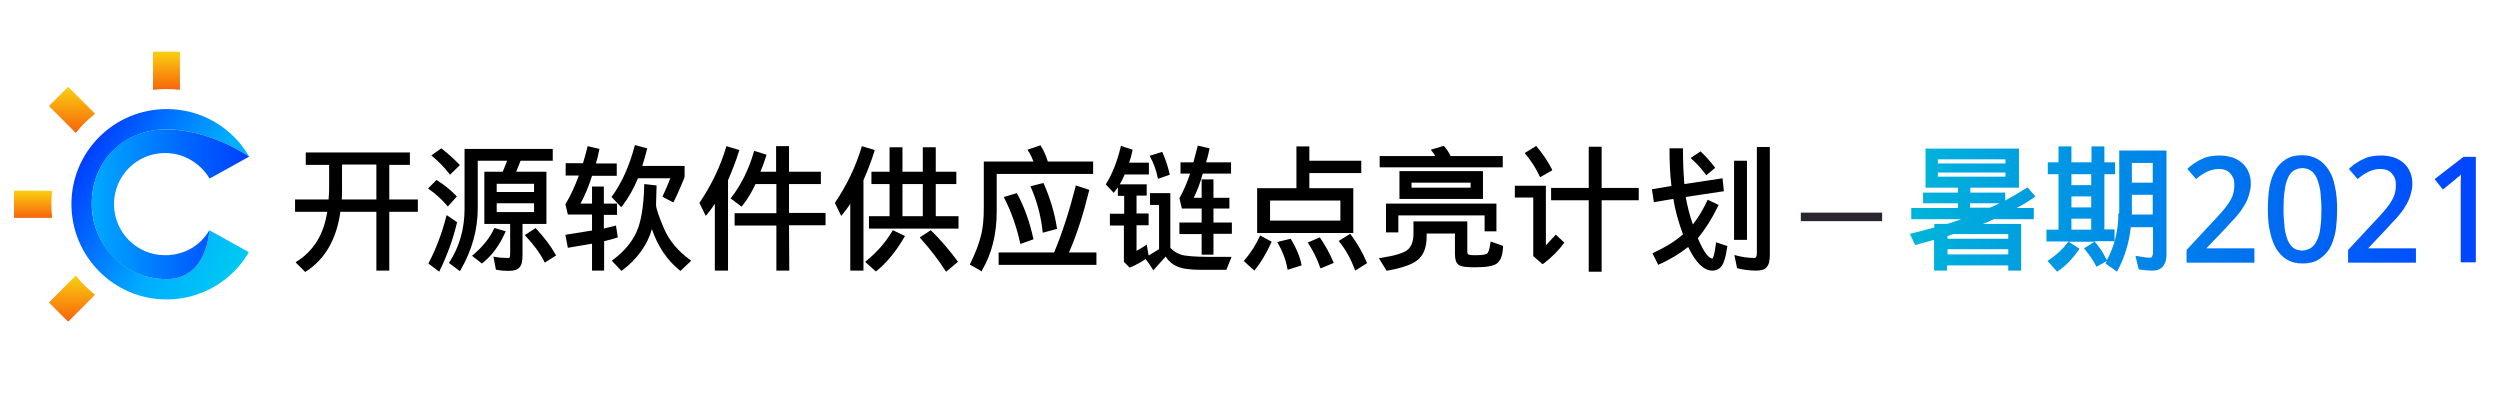
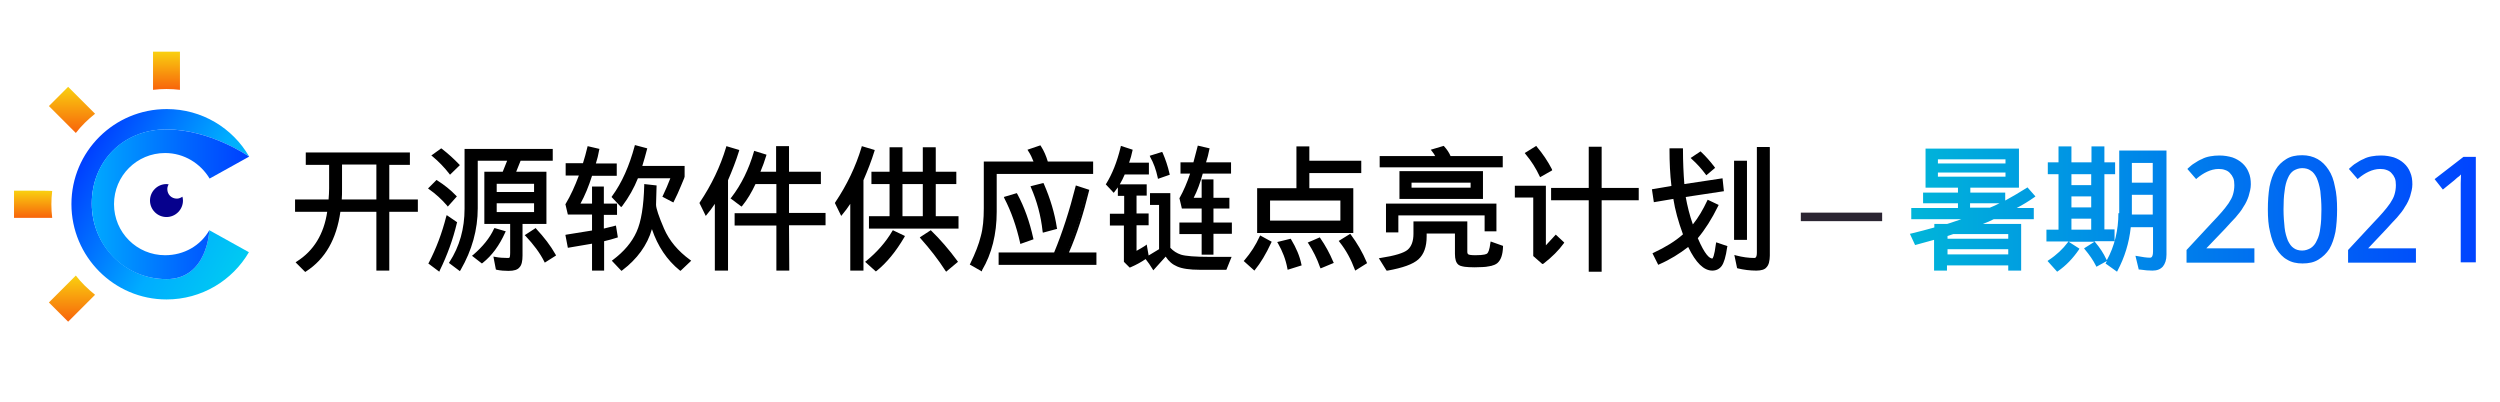
- <svg xmlns="http://www.w3.org/2000/svg" version="1.1" id="logo组合" x="0px" y="0px" viewBox="0 0 910 146" style="enable-background:new 0 0 910 146;" xml:space="preserve">
+ <svg xmlns="http://www.w3.org/2000/svg" version="1.1" id="图层_1" x="0px" y="0px" viewBox="0 0 910 146" style="enable-background:new 0 0 910 146;" xml:space="preserve">
  <style type="text/css">
	.st0{fill:url(#SVGID_1_);}
	.st1{fill:url(#SVGID_2_);}
	.st2{fill:url(#SVGID_3_);}
	.st3{fill:url(#SVGID_4_);}
- 	.st4{fill:url(#SVGID_5_);}
- 	.st5{fill:#2B2532;}
- 	.st6{fill:url(#SVGID_6_);}
- 	.st7{fill:url(#SVGID_7_);}
+ 	.st4{fill:#06018D;}
+ 	.st5{fill:url(#SVGID_5_);}
+ 	.st6{fill:#2B2532;}
+ 	.st7{fill:url(#SVGID_6_);}
+ 	.st8{fill:url(#SVGID_7_);}
</style>
  <g>
-     <linearGradient id="SVGID_1_" gradientUnits="userSpaceOnUse" x1="12.05" y1="-1172.059" x2="12.05" y2="-1162.159" gradientTransform="matrix(1 0 0 -1 0 -1092.709)">
+     <linearGradient id="SVGID_1_" gradientUnits="userSpaceOnUse" x1="12.05" y1="1319.35" x2="12.05" y2="1309.45" gradientTransform="matrix(1 0 0 1 0 -1240)">
      <stop offset="0" style="stop-color:#F8630B" />
      <stop offset="1" style="stop-color:#F9D010" />
    </linearGradient>
    <path class="st0" d="M18.7,74.4c0-1.6,0.1-3.3,0.3-4.9c0-0.1-13.9-0.1-13.9-0.1v9.9H19C18.8,77.7,18.7,76,18.7,74.4z" />
-     <linearGradient id="SVGID_2_" gradientUnits="userSpaceOnUse" x1="60.6" y1="-1125.459" x2="60.6" y2="-1111.559" gradientTransform="matrix(1 0 0 -1 0 -1092.709)">
+     <linearGradient id="SVGID_2_" gradientUnits="userSpaceOnUse" x1="60.6" y1="1272.75" x2="60.6" y2="1258.85" gradientTransform="matrix(1 0 0 1 0 -1240)">
      <stop offset="0" style="stop-color:#F8630B" />
      <stop offset="1" style="stop-color:#F9D010" />
    </linearGradient>
    <path class="st1" d="M55.7,18.8v13.9c1.6-0.2,3.3-0.3,4.9-0.3s3.3,0.1,4.9,0.3V18.8H55.7z" />
-     <linearGradient id="SVGID_3_" gradientUnits="userSpaceOnUse" x1="26.2" y1="-1141.159" x2="26.2" y2="-1124.359" gradientTransform="matrix(1 0 0 -1 0 -1092.709)">
+     <linearGradient id="SVGID_3_" gradientUnits="userSpaceOnUse" x1="26.2" y1="1288.45" x2="26.2" y2="1271.65" gradientTransform="matrix(1 0 0 1 0 -1240)">
      <stop offset="0" style="stop-color:#F8630B" />
      <stop offset="1" style="stop-color:#F9D010" />
    </linearGradient>
    <path class="st2" d="M17.8,38.6l9.8,9.8c2-2.6,4.4-4.9,7-7l-9.8-9.8L17.8,38.6z" />
-     <linearGradient id="SVGID_4_" gradientUnits="userSpaceOnUse" x1="26.2" y1="-1209.859" x2="26.2" y2="-1193.059" gradientTransform="matrix(1 0 0 -1 0 -1092.709)">
+     <linearGradient id="SVGID_4_" gradientUnits="userSpaceOnUse" x1="26.2" y1="1357.15" x2="26.2" y2="1340.35" gradientTransform="matrix(1 0 0 1 0 -1240)">
      <stop offset="0" style="stop-color:#F8630B" />
      <stop offset="1" style="stop-color:#F9D010" />
    </linearGradient>
    <path class="st3" d="M27.6,100.3l-9.8,9.8l7,7l9.8-9.8C32,105.2,29.6,102.9,27.6,100.3z" />
  </g>
+   <path class="st4" d="M60.9,68.8c0-0.6,0.2-1.2,0.5-1.7c-0.3,0-0.5-0.1-0.8-0.1c-3.3,0-6,2.7-6,6s2.7,6,6,6c3.3,0,6-2.7,6-6  c0-0.5-0.1-1-0.2-1.4c-0.6,0.4-1.3,0.7-2,0.7C62.4,72.3,60.9,70.8,60.9,68.8z" />
  <g>
    <g>
      <path d="M111.7,55.8h37v3.7h-7.5V73h10.4v3.7h-10.4v21.4h-3.9V76.7h-13.9c-1.3,10-5.4,17.3-12.3,21.8l-2.9-2.9    c6.4-4.1,10.2-10.4,11.4-18.9h-11.8V73H120c0.1-1.4,0.2-2.9,0.2-4.4v-9.1h-8.5V55.8z M124.1,59.5v9.4c0,1.4-0.1,2.8-0.2,4h13.5    V59.5H124.1z" />
      <path d="M111.1,99l-3.5-3.5l0.4-0.3c6.2-3.9,9.9-10,11.1-18.1h-11.7v-4.5h12.2c0.1-1.3,0.2-2.6,0.2-4V60h-8.5v-4.5h37.9V60h-7.5    v12.6h10.4v4.5h-10.4v21.4H137V77.1h-13.1c-1.4,9.9-5.5,17.2-12.5,21.7L111.1,99z M108.9,95.6l2.3,2.3    c6.6-4.4,10.6-11.6,11.9-21.3v-0.4h14.7v21.4h3V76.2h10.4v-2.8h-10.4V59.1h7.5v-2.8h-36.2v2.8h8.5v9.5c0,1.5-0.1,3.1-0.2,4.5v0.4    h-12.1v2.8h11.8l-0.1,0.5C118.9,85.1,115.2,91.4,108.9,95.6z M137.8,73.4h-14.4v-0.5c0.1-1.3,0.2-2.6,0.2-4V59h14.2V73.4z     M124.4,72.6H137V59.9h-12.5v9C124.5,70.2,124.5,71.4,124.4,72.6z" />
    </g>
    <g>
      <path d="M159,66c2.4,1.5,4.7,3.3,6.7,5.4l-2.7,3.1c-2.1-2.3-4.2-4.3-6.6-6L159,66z M162.8,79l3.1,2.1c-1.4,5.9-3.5,11.6-6.2,17.2    l-3.3-2.5C159.2,90.5,161.3,84.9,162.8,79z M160.5,54.5c2.3,1.8,4.4,3.7,6.2,5.6l-2.9,2.9c-1.8-2.3-3.9-4.4-6.2-6.4L160.5,54.5z     M200.8,54.7v3.5h-11.6l-1.9,4.8h11.2v18.1h-8.7v12c0,1.9-0.3,3.3-1,4s-1.9,1.2-3.7,1.2c-1.4,0-2.8-0.1-4.2-0.4l-0.8-3.9    c1.5,0.3,3.1,0.4,4.6,0.4c0.5,0,0.9-0.1,1.1-0.4c0.2-0.3,0.3-0.9,0.3-1.9v-11h-9.4V63h6.6l1.9-4.8h-11.8v17.7    c0,7.7-2.1,15.1-6.2,22.2l-3.3-2.5c3.7-5.8,5.6-12.3,5.6-19.7V54.7H200.8z M180.2,83.4l3.3,1c-2.1,4.6-4.8,8.3-8.1,11l-2.9-2.3    C176.1,90,178.7,86.7,180.2,83.4z M180.4,70.3h14.5v-3.9h-14.5V70.3z M180.4,77.6h14.5v-4h-14.5V77.6z M195,83.6    c2.8,3,5.1,6,6.9,9.3l-3.5,2.1c-1.7-3.2-3.9-6.3-6.7-9.3L195,83.6z" />
      <path d="M159.9,98.9l-4-3l0.2-0.3c2.7-5.2,4.8-10.8,6.3-16.7l0.2-0.6l3.8,2.6l-0.1,0.3c-1.4,5.9-3.5,11.7-6.2,17.2L159.9,98.9z     M157,95.6l2.6,2c2.5-5.2,4.5-10.7,5.8-16.3l-2.3-1.6C161.6,85.2,159.6,90.6,157,95.6z M167.4,98.7l-4-3l0.2-0.3    c3.7-5.7,5.5-12.2,5.5-19.4V54.2h32.1v4.3h-11.7l-1.6,4h11v19h-8.7V93c0,2-0.3,3.5-1.1,4.3c-0.7,0.9-2,1.3-4,1.3    c-1.4,0-2.9-0.1-4.3-0.4l-0.3-0.1l-0.9-4.7l0.6,0.1c1.5,0.3,3,0.4,4.6,0.4c0.3,0,0.6,0,0.7-0.2c0,0,0.2-0.3,0.2-1.7V81.5h-9.4v-19    h6.7l1.6-4h-10.7v17.3c0,7.8-2.1,15.3-6.2,22.4L167.4,98.7z M181.3,97.5c1.3,0.2,2.6,0.3,3.9,0.3c1.7,0,2.8-0.3,3.3-1    c0.6-0.7,0.9-2,0.9-3.8V80.7h8.7V63.4h-11.4l2.3-5.7h11.4v-2.6H170v20.8c0,7.2-1.8,13.8-5.4,19.6l2.6,2c3.9-6.8,5.9-14.1,5.9-21.5    V57.7h12.8l-2.3,5.7h-6.4v17.3h9.4v11.4c0,1.5-0.2,2-0.4,2.2c-0.3,0.4-0.7,0.6-1.4,0.6c-1.4,0-2.7-0.1-4.1-0.3L181.3,97.5z     M175.4,95.9l-3.6-2.8l0.4-0.3c3.5-3,6.1-6.2,7.6-9.5L180,83l4.1,1.2l-0.2,0.4c-2.1,4.7-4.8,8.4-8.2,11.1L175.4,95.9z M173.1,93    l2.2,1.8c3-2.5,5.6-6,7.5-10.2l-2.5-0.7C178.9,87.1,176.5,90.1,173.1,93z M198.3,95.6l-0.2-0.4c-1.6-3.2-3.9-6.2-6.7-9.2l-0.4-0.4    l4-2.6l0.2,0.3c2.8,3,5.2,6.1,7,9.3l0.2,0.4L198.3,95.6z M192.4,85.8c2.6,2.7,4.7,5.6,6.3,8.6l2.7-1.7c-1.7-3-3.9-5.8-6.4-8.6    L192.4,85.8z M195.3,78H180v-4.9h15.3V78z M180.8,77.2h13.6V74h-13.6V77.2z M163,75.2l-0.3-0.4c-2-2.3-4.2-4.3-6.5-5.9l-0.4-0.3    l3.1-3.1l0.3,0.2c2.5,1.6,4.8,3.4,6.8,5.5l0.3,0.3L163,75.2z M157.1,68.5c2.1,1.5,4,3.3,5.9,5.4l2.1-2.4c-1.9-1.8-3.9-3.5-6.1-4.9    L157.1,68.5z M195.3,70.7H180V66h15.3V70.7z M180.8,69.9h13.6v-3h-13.6V69.9z M163.8,63.6l-0.3-0.4c-1.8-2.3-3.8-4.4-6.1-6.3    l-0.4-0.3l3.6-2.6l0.3,0.2c2.3,1.8,4.4,3.7,6.2,5.6l0.3,0.3L163.8,63.6z M158.3,56.6c2,1.7,3.9,3.7,5.5,5.7l2.3-2.3    c-1.6-1.7-3.5-3.4-5.6-5L158.3,56.6z" />
    </g>
    <g>
      <path d="M206.2,59.9h6.2c0.6-1.9,1.2-4,1.7-6.2l3.5,0.8c-0.4,1.9-0.8,3.7-1.3,5.4h7.7v3.7h-8.9c-1.3,4.2-2.8,7.9-4.6,11h5.4v-6.2    h3.5v6.2h4.8v3.3h-4.8v6l4.4-1.2l0.6,3.5c-1.5,0.5-3.2,1-5,1.3v10.6h-3.5v-9.8l-8.9,1.5l-0.8-3.9c3.5-0.5,6.7-1,9.6-1.5v-6.6H207    l-0.8-3.3c1.9-3.2,3.6-6.9,5-11h-5V59.9z M231.5,53.3l3.7,1c-0.5,2.2-1.2,4.4-1.9,6.6h15.6v3.5c0,0.1-0.4,1.2-1.3,3.2    c-0.8,2-1.7,3.9-2.6,5.7l-3.3-1.7c1.2-2.3,2.1-4.6,2.9-6.9h-12.7c-1.4,3.6-3.3,7-5.8,10.2l-2.9-3.1    C226.8,66.6,229.6,60.5,231.5,53.3z M235,67.6l3.7,0.4l-0.2,6.6c0,1.4,1,4.4,2.9,8.9s5.1,8.4,9.6,11.6l-3.3,3.1    c-4.9-4-8.4-9.4-10.4-16.2c-1.5,6.4-5.2,11.8-11,16.2l-2.9-3.1c4.1-3.1,7-6.5,8.8-10.3S234.8,75.2,235,67.6z" />
      <path d="M226.2,98.6l-3.5-3.7l0.4-0.3c4-3,6.9-6.4,8.6-10.2c1.7-3.7,2.6-9.4,2.8-16.9V67l4.5,0.5l-0.2,7c0,1.3,1,4.3,2.9,8.7    c1.9,4.4,5.1,8.2,9.5,11.4l0.4,0.3l-3.9,3.7l-0.3-0.2c-4.6-3.7-8-8.8-10.1-15c-1.7,5.9-5.4,10.9-10.8,15L226.2,98.6z M237.2,80.2    l0.5,1.5c2,6.6,5.3,11.9,10,15.8l2.6-2.5c-4.3-3.2-7.5-7-9.4-11.4c-2-4.6-2.9-7.5-2.9-9l0.2-6.2l-2.8-0.3    c-0.2,7.4-1.1,13-2.8,16.8C230.8,88.6,228,92,224,95l2.3,2.5c5.5-4.2,9-9.5,10.5-15.7L237.2,80.2z M219.8,98.5h-4.3v-9.8l-8.8,1.5    l-0.9-4.7l0.4-0.1c3.3-0.5,6.4-1,9.3-1.5v-5.8h-8.8l-0.9-3.8l0.1-0.1c1.8-3,3.4-6.5,4.8-10.3h-4.8v-4.5h6.3    c0.6-1.8,1.1-3.8,1.6-5.8l0.1-0.4l4.3,1l-0.1,0.4c-0.3,1.7-0.7,3.4-1.2,4.9h7.6V64h-9c-1.2,3.8-2.6,7.2-4.2,10.1h4.2v-6.2h4.3v6.2    h4.8v4.1h-4.8v5l4.4-1.1l0.7,4.3l-0.3,0.1c-1.5,0.5-3,0.9-4.7,1.3v10.7H219.8z M216.3,97.6h2.6V87.1l0.3-0.1    c1.6-0.4,3.2-0.8,4.6-1.2l-0.4-2.7l-4.5,1.2v-7h4.8V75h-4.8v-6.2h-2.6V75h-6.6l0.4-0.6c1.8-3,3.3-6.7,4.6-10.9l0.1-0.3h8.8v-2.8    h-7.9l0.2-0.6c0.5-1.5,0.9-3.2,1.3-4.9l-2.7-0.6c-0.5,2-1,4-1.6,5.8l-0.1,0.3h-6.1v2.8h5.2l-0.2,0.6c-1.4,4.1-3.1,7.7-5,10.9    l0.7,2.8h9v7.3l-0.4,0.1c-2.8,0.5-5.9,1-9.2,1.5l0.6,3l9-1.6v9.8C216.4,97.6,216.3,97.6,216.3,97.6z M226.1,75.4l-3.5-3.7l0.2-0.3    c3.6-4.9,6.3-11.1,8.2-18.2l0.1-0.4l4.5,1.2l-0.1,0.4c-0.5,2-1.1,4-1.7,6h15.4v3.9c0,0.1,0,0.3-1.3,3.3c-0.8,2-1.7,3.9-2.6,5.7    l-0.2,0.4l-4-2.1l0.2-0.4c1-2.1,1.9-4.2,2.7-6.3h-11.8c-1.4,3.5-3.3,6.9-5.7,10.1L226.1,75.4z M223.7,71.6l2.3,2.5    c2.3-3.1,4.1-6.3,5.4-9.7l0.1-0.3h13.6l-0.2,0.6c-0.7,2.2-1.7,4.4-2.7,6.6l2.5,1.3c0.8-1.7,1.6-3.4,2.4-5.3c1-2.5,1.2-3,1.2-3.1    v-3h-15.8l0.2-0.6c0.7-2,1.3-4.1,1.8-6.1l-2.9-0.8C229.9,60.7,227.2,66.7,223.7,71.6z" />
    </g>
    <g>
      <path d="M264.7,53.7l3.9,1.2c-1.2,3.6-2.5,7.1-4,10.6v32.6h-3.9V72.8c-1.2,1.8-2.4,3.5-3.7,5l-2-3.8    C259.4,67.5,262.6,60.8,264.7,53.7z M274.9,55.4l3.7,1.2c-0.6,2.2-1.4,4.3-2.3,6.4h6.7v-9.3h3.9V63h11.6v3.7h-11.6V78h13.3v3.7    h-13.3v16.4H283V81.7h-15.2V78H283V66.6h-8.3c-1.4,3.1-3,5.8-4.8,8.1l-3.3-2.5C270.3,67.3,273.1,61.7,274.9,55.4z" />
      <path d="M287.3,98.5h-4.7V82.1h-15.2v-4.5h15.2V67H275c-1.4,3-3,5.7-4.8,7.9l-0.3,0.3l-4-3l0.3-0.3c3.7-4.8,6.4-10.4,8.2-16.6    l0.1-0.4l4.5,1.4l-0.1,0.4c-0.6,2-1.3,3.9-2.1,5.8h5.7v-9.3h4.7v9.3h11.6V67h-11.6v10.5h13.3V82h-13.3L287.3,98.5L287.3,98.5z     M283.4,97.6h3V81.2h13.3v-2.8h-13.3V66.2H298v-2.8h-11.6v-9.3h-3v9.3h-7.8l0.3-0.6c0.8-1.9,1.6-3.9,2.2-5.9l-2.8-0.9    c-1.8,6-4.5,11.4-8,16.2l2.6,2c1.7-2.2,3.2-4.8,4.5-7.7l0.1-0.2h9v12.2h-15.2v2.8h15.2v16.3C283.5,97.6,283.4,97.6,283.4,97.6z     M264.9,98.5h-4.7V74.2c-0.9,1.4-1.9,2.7-2.9,3.9l-0.4,0.5l-2.3-4.7l0.1-0.2c4.3-6.4,7.5-13.1,9.6-20.1l0.1-0.4l4.7,1.4L269,55    c-1.1,3.6-2.5,7.1-4,10.6v32.9H264.9z M261,97.6h3V65.4v-0.1c1.5-3.3,2.8-6.7,3.9-10.1l-3-0.9c-2,6.9-5.2,13.5-9.4,19.7l1.5,3    c1.1-1.4,2.2-2.9,3.2-4.5l0.8-1.2V97.6z" />
    </g>
    <g>
      <path d="M314,53.7l3.9,1.2c-1.2,3.6-2.5,7.1-4,10.6v32.6H310V72.8c-1.2,1.8-2.4,3.5-3.7,5l-1.9-3.9C308.7,67.5,312,60.8,314,53.7z     M325.2,84.4l3.7,1.7c-3.1,5.3-6.4,9.3-10,12.1l-3.3-2.9C319.5,92.1,322.8,88.5,325.2,84.4z M317.7,63h6.6v-8.9h3.9V63h8.3v-8.9    h3.9V63h7.5v3.7h-7.5v12.5h8.3v3.7h-31.8v-3.7h7.5V66.6h-6.6L317.7,63L317.7,63z M328.1,79.2h8.3V66.6h-8.3V79.2z M338.7,84.4    c3.2,3.1,6.4,6.7,9.4,11l-3.7,2.9c-2.6-4-5.6-7.9-9.1-11.8L338.7,84.4z" />
      <path d="M344.4,98.9l-0.3-0.4c-2.5-3.9-5.6-7.9-9-11.7l-0.3-0.4l4-2.6L339,84c3.2,3.1,6.4,6.8,9.5,11l0.2,0.3L344.4,98.9z     M336.1,86.6c3.2,3.6,6.1,7.3,8.5,11.1l3-2.3c-2.9-4-5.9-7.4-8.9-10.4L336.1,86.6z M318.8,98.8l-3.9-3.5l0.4-0.3    c3.9-3.2,7.1-6.8,9.5-10.9l0.2-0.3l4.4,2.1l-0.2,0.4c-3.1,5.3-6.5,9.4-10.1,12.3L318.8,98.8z M316.2,95.4l2.6,2.3    c3.3-2.7,6.5-6.5,9.4-11.4l-2.9-1.4C323,88.8,319.9,92.3,316.2,95.4z M314.2,98.5h-4.7V74.2c-0.9,1.4-1.9,2.7-2.9,3.9l-0.4,0.5    l-2.3-4.7l0.1-0.2c4.3-6.4,7.5-13.1,9.6-20.1l0.1-0.4l4.7,1.4l-0.1,0.4c-1.1,3.6-2.5,7.1-4,10.6v32.9    C314.3,98.5,314.2,98.5,314.2,98.5z M310.4,97.6h3V65.4v-0.1c1.5-3.3,2.8-6.7,3.9-10.1l-3-0.9c-2,6.9-5.2,13.5-9.4,19.7l1.5,3    c1.1-1.4,2.2-2.9,3.2-4.5l0.8-1.2V97.6z M349,83.2h-32.7v-4.5h7.5V67h-6.6v-4.5h6.6v-8.9h4.7v8.9h7.4v-8.9h4.7v8.9h7.5V67h-7.5    v11.7h8.3v4.5H349z M317.1,82.4h31v-2.8h-8.3V66.2h7.5v-2.8h-7.5v-8.9h-3v8.9h-9.1v-8.9h-3v8.9h-6.6v2.8h6.6v13.4h-7.5v2.8    C317.2,82.4,317.1,82.4,317.1,82.4z M336.8,79.6h-9.1V66.2h9.1V79.6z M328.5,78.7h7.4V67h-7.4V78.7z" />
    </g>
    <g>
      <path d="M397.5,59.3V63h-35.1v14.3c0,8.1-1.7,15.1-5.2,21l-3.7-2.1c1.8-3.7,3.1-7,3.9-9.9s1.2-6.3,1.2-10.3V59.3h18.3    c-0.5-1.5-1.2-3-2.1-4.4l3.9-1.3c1.2,1.8,2,3.7,2.5,5.8L397.5,59.3L397.5,59.3z M364,92.3h20c3.1-7.3,5.7-15.4,7.9-24.3l4,1.3    c-2.1,8.5-4.6,16.1-7.5,22.9h10.2v3.7H364V92.3z M369.7,70.9c2.6,4.8,4.5,10.1,5.8,16l-3.9,1.4c-1.3-5.9-3.2-11.3-5.8-16.2    L369.7,70.9z M379.6,67.2c2.3,5.3,3.9,10.5,4.6,15.8l-4.2,1.2c-0.6-5.8-2.1-11.1-4.2-16L379.6,67.2z" />
      <path d="M357.4,98.8l-4.4-2.5l0.2-0.4c1.8-3.7,3.1-7,3.8-9.9c0.8-2.8,1.1-6.3,1.1-10.2v-17h18.1c-0.5-1.3-1.1-2.6-1.9-3.8    l-0.3-0.5l4.7-1.6l0.2,0.3c1.1,1.7,1.9,3.6,2.5,5.6h16.5v4.5h-35.1v13.8c0,8.1-1.8,15.3-5.3,21.2L357.4,98.8z M354.1,96l3,1.7    c3.3-5.7,4.9-12.6,4.9-20.4V62.5h35.1v-2.8h-16.3l-0.1-0.3c-0.5-1.9-1.2-3.7-2.3-5.4l-3,1.1c0.8,1.3,1.4,2.7,1.9,4.1l0.2,0.6H359    V76c0,4-0.4,7.5-1.2,10.4C357.1,89.1,355.8,92.4,354.1,96z M399.1,96.4h-35.6v-4.5h20.2c3-7.2,5.6-15.3,7.8-24l0.1-0.4l4.9,1.6    l-0.1,0.4c-2,8.2-4.4,15.8-7.3,22.4h10V96.4z M364.4,95.5h33.9v-2.8h-10.4l0.3-0.6c2.9-6.7,5.4-14.2,7.4-22.5l-3.2-1.1    c-2.2,8.7-4.8,16.7-7.8,23.9l-0.1,0.3h-19.9v2.8C364.6,95.5,364.4,95.5,364.4,95.5z M371.4,88.8l-0.1-0.5    c-1.3-5.8-3.2-11.3-5.7-16.1l-0.2-0.5l4.7-1.4l0.2,0.3c2.6,4.8,4.5,10.2,5.8,16.1l0.1,0.4L371.4,88.8z M366.5,72.3    c2.4,4.6,4.2,9.8,5.5,15.4l3-1.1c-1.2-5.6-3.1-10.7-5.5-15.2L366.5,72.3z M379.6,84.7l-0.1-0.5c-0.6-5.7-2.1-11.1-4.2-15.9    l-0.2-0.5l4.7-1.2L380,67c2.3,5.3,3.9,10.6,4.7,15.9l0.1,0.4L379.6,84.7z M376.3,68.5c2,4.6,3.4,9.7,4,15.2l3.4-0.9    c-0.8-5-2.2-10-4.4-15L376.3,68.5z" />
    </g>
    <g>
      <path d="M408.3,53.7l3.5,1.2c-0.4,1.7-0.8,3.3-1.3,4.8h7.3v3.5h-8.7c-0.9,2.3-2.1,4.4-3.7,6.4l-2.3-2.5    C405.3,63.5,407,59.1,408.3,53.7z M409.7,70.9h-2.3v-3.3h9.6v3.3h-3.7v7.3h4.4v3.5h-4.4v10.4c1.4-0.8,2.7-1.5,3.9-2.3l0.6,3.5    c-1.8,1.4-3.9,2.6-6.4,3.7l-1.7-1.7V81.7h-5.2v-3.5h5.2V70.9z M419.1,70.7h6.6v19.7c1.2,1.3,2.6,2.2,4.2,2.7    c1.7,0.5,5.1,0.8,10.4,0.8h7.5l-1.5,3.9h-9.4c-3.6,0-6.3-0.4-8-1.2c-1.7-0.8-3.2-2.1-4.3-3.9l-4.6,5c-0.8-1.3-1.6-2.5-2.5-3.7    l5-3.1V74.1h-3.3v-3.4H419.1z M422.8,55.8c1,2.3,1.9,4.8,2.5,7.5l-3.5,1.2c-0.6-2.8-1.5-5.3-2.7-7.5L422.8,55.8z M436.3,53.5    l3.5,0.8c-0.4,1.8-0.8,3.5-1.3,5.2h9.3v3.3h-10.2c-1,3.7-2.2,6.9-3.7,9.6h4v-6.7h3.5v6.7h5.8v3.1h-5.8v6h6.7v3.3h-6.7v7.5h-3.5    v-7.5h-8.1v-3.3h8.1v-6h-7.3l-0.8-3.3c1.5-2.7,2.9-5.8,4-9.4h-3.7v-3.3h4.6L436.3,53.5z" />
      <path d="M419.8,98.4l-0.3-0.5c-0.8-1.3-1.6-2.5-2.5-3.6c-1.6,1.1-3.4,2.1-5.5,3l-0.3,0.1l-2.1-2.1V82.1H404v-4.3h5.2v-6.5h-2.3    v-3.1c-0.4,0.5-0.8,1.1-1.2,1.6l-0.3,0.4l-2.9-3.1l0.2-0.3c2.1-3.4,3.9-7.8,5.2-13.2l0.1-0.5l4.3,1.4l-0.1,0.4    c-0.3,1.5-0.7,2.9-1.2,4.3h7.2v4.3h-8.8c-0.5,1.2-1.1,2.4-1.8,3.6h9.8v4.1h-3.7v6.5h4.4V82h-4.4v9.3c1.2-0.6,2.2-1.3,3.2-1.9    l0.5-0.4l0.7,4l3.8-2.3V74.6h-3.3v-4.3h7.4v19.9c1.1,1.2,2.4,2,3.9,2.5c1.6,0.5,5.1,0.8,10.3,0.8h8.1l-1.9,4.7h-9.7    c-3.6,0-6.4-0.4-8.2-1.2c-1.7-0.7-3.1-1.9-4.2-3.6L419.8,98.4z M424.6,92l0.3,0.5c1.1,1.7,2.5,3,4.2,3.7s4.3,1.1,7.8,1.1h9.2    l1.2-3h-6.9c-5.4,0-8.8-0.3-10.5-0.8s-3.2-1.5-4.4-2.8l-0.1-0.1V71.1h-5.7v2.6h3.3v17.4l-4.8,3c0.7,0.9,1.3,1.9,2,2.8L424.6,92z     M410.1,95l1.4,1.4c2.2-0.9,4.2-2.1,5.8-3.3l-0.4-2.6c-1,0.7-2.1,1.3-3.3,2l-0.6,0.3V81.2h4.4v-2.6H413v-8.2h3.7V68h-8.8v2.4h2.3    v8.2H405v2.6h5.2V95H410.1z M403.6,67l1.8,1.9c1.4-1.8,2.5-3.8,3.3-5.9l0.1-0.3h8.5v-2.6h-7.5l0.2-0.6c0.5-1.4,0.9-2.9,1.3-4.4    l-2.7-0.9C407.4,59.3,405.7,63.6,403.6,67z M441.7,92.7h-4.3v-7.5h-8.1V81h8.1v-5.1h-7.2l-0.9-3.8l0.1-0.1    c1.4-2.5,2.7-5.5,3.8-8.8h-3.5v-4.1h4.7L436,53l4.3,1l-0.1,0.4c-0.3,1.6-0.7,3.2-1.2,4.7h9.1v4.1h-10.3c-0.9,3.3-2,6.3-3.3,8.8    h2.9v-6.7h4.3V72h5.8v3.9h-5.8V81h6.7v4.1h-6.7L441.7,92.7L441.7,92.7z M438.2,91.8h2.6v-7.5h6.7v-2.4h-6.7v-6.8h5.8v-2.2h-5.8    v-6.7h-2.6v6.7H433l0.3-0.6c1.4-2.7,2.6-5.9,3.6-9.6l0.1-0.3h10.1V60h-9.4l0.2-0.6c0.5-1.5,0.9-3.1,1.3-4.8l-2.7-0.6l-1.5,5.9    h-4.5v2.4h3.8l-0.2,0.6c-1.1,3.5-2.5,6.7-4,9.4l0.7,2.8h7.4v6.8h-8.1v2.4h8.1L438.2,91.8L438.2,91.8z M421.5,65.1l-0.1-0.5    c-0.6-2.8-1.5-5.3-2.7-7.4l-0.2-0.5l4.5-1.4l0.2,0.3c1,2.3,1.9,4.9,2.5,7.6l0.1,0.4L421.5,65.1z M419.7,57.2c1,2,1.8,4.2,2.4,6.7    l2.7-0.9c-0.6-2.4-1.3-4.6-2.2-6.7L419.7,57.2z" />
    </g>
    <g>
      <path d="M458.8,86.3l3.5,1.9c-1.9,4.1-3.9,7.3-5.8,9.6l-3.3-2.9C455.5,92.3,457.4,89.4,458.8,86.3z M472.3,53.7h3.9v5.2h18.9v3.7    h-18.9V69h16v15.4H458V68.9h14.3V53.7z M461.9,80.7h26.4v-8.1h-26.4V80.7z M469.6,87.4c1.8,3,3,5.9,3.7,8.9l-4.2,1.3    c-0.6-3.3-1.8-6.4-3.5-9.3L469.6,87.4z M480.4,86.9c1.8,2.6,3.3,5.4,4.6,8.5l-4,1.7c-1.2-3.2-2.6-6.1-4.2-8.7L480.4,86.9z     M491.4,85.7c2.3,3.1,4.2,6.4,5.8,10l-3.7,2.1c-1.3-3.6-3.1-6.9-5.6-10L491.4,85.7z" />
      <path d="M493.3,98.5l-0.2-0.5c-1.3-3.5-3.1-6.9-5.5-9.9l-0.3-0.4l4.2-2.6l0.2,0.3c2.3,3.1,4.3,6.5,5.8,10.1l0.1,0.3L493.3,98.5z     M488.6,87.9c2.2,2.9,4,6,5.2,9.3l2.9-1.7c-1.4-3.3-3.2-6.4-5.4-9.3L488.6,87.9z M456.6,98.5l-3.9-3.5l0.3-0.3    c2.3-2.7,4.1-5.5,5.5-8.6l0.2-0.4l4.2,2.3l-0.2,0.4c-1.9,4.1-3.9,7.4-5.8,9.7L456.6,98.5z M453.8,94.9l2.6,2.3    c1.8-2.2,3.5-5.2,5.3-8.9l-2.7-1.5C457.7,89.7,455.9,92.4,453.8,94.9z M468.7,98.2l-0.1-0.5c-0.6-3.3-1.8-6.3-3.4-9.1l-0.3-0.5    l4.9-1.2l0.2,0.3c1.8,3,3.1,6,3.7,9l0.1,0.4L468.7,98.2z M466.2,88.7c1.5,2.6,2.5,5.4,3.1,8.4l3.4-1.1c-0.6-2.7-1.8-5.4-3.4-8.1    L466.2,88.7z M480.7,97.7l-0.2-0.4c-1.1-3.2-2.6-6.1-4.2-8.6l-0.3-0.4l4.4-1.9l0.2,0.3c1.8,2.6,3.4,5.5,4.7,8.6l0.2,0.4    L480.7,97.7z M477.4,88.6c1.5,2.4,2.8,5,3.9,7.9l3.2-1.4c-1.2-2.8-2.6-5.4-4.2-7.7L477.4,88.6z M492.6,84.8h-35V68.5h14.3V53.3    h4.7v5.2h18.9V63h-18.9v5.5h16V84.8z M458.5,83.9h33.3V69.4h-16v-7.2h18.9v-2.8h-18.9v-5.2h-3v15.2h-14.3V83.9z M488.7,81.1h-27.3    v-8.9h27.3V81.1z M462.3,80.3h25.6V73h-25.6V80.3z" />
    </g>
    <g>
      <path d="M525.3,53.5c1,1.2,1.8,2.4,2.3,3.7h18.9v3.3h-44v-3.3H523c-0.4-0.9-0.9-1.7-1.5-2.5L525.3,53.5z M533.6,81.1v10.6    c0,0.6,0.2,1.1,0.6,1.3s1.3,0.4,2.7,0.4c2.6,0,4.1-0.3,4.7-0.8s1-1.9,1.3-4l3.7,1.4c-0.1,2.8-0.8,4.7-1.9,5.7    c-1.2,1-3.8,1.4-7.9,1.4c-3.1,0-5-0.3-5.7-0.9s-1.1-1.8-1.1-3.6v-8.1h-11.2V86c0,3.6-1,6.3-2.9,8s-5.6,3.1-11,4l-2.3-3.7    c5.3-0.8,8.6-1.8,10.1-3.1c1.5-1.3,2.2-3.3,2.2-6.2v-4L533.6,81.1L533.6,81.1z M544.2,74.5v9.3h-3.5V78h-32.2v6.2h-3.7v-9.6    L544.2,74.5L544.2,74.5z M509.9,62.8h29.5V72h-29.5L509.9,62.8L509.9,62.8z M513.4,68.7h22.4V66h-22.4V68.7z" />
-       <path d="M504.7,98.5l-2.8-4.5l0.6-0.1c5.2-0.8,8.5-1.8,9.9-3c1.4-1.2,2.1-3.2,2.1-5.8v-4.5h19.6v11c0,0.5,0.1,0.8,0.4,1    c0.2,0.1,0.7,0.3,2.5,0.3c3.2,0,4.2-0.4,4.4-0.7c0.3-0.3,0.8-1.2,1.1-3.8l0.1-0.5l4.5,1.6v0.3c-0.1,3-0.8,4.9-2.1,6    c-1.2,1-3.9,1.5-8.2,1.5c-3.3,0-5.2-0.3-6-1s-1.2-1.9-1.2-3.9V85h-10.3v1.1c0,3.7-1,6.5-3,8.3s-5.7,3.1-11.2,4.1H504.7z     M503.3,94.7l1.8,2.9c5.1-0.9,8.7-2.2,10.5-3.8c1.8-1.6,2.8-4.2,2.8-7.7v-2h12v8.5c0,1.7,0.3,2.7,0.9,3.2c0.4,0.4,1.7,0.8,5.4,0.8    c4,0,6.6-0.5,7.6-1.3s1.6-2.6,1.8-5.1l-2.9-1.1c-0.3,2-0.7,3.2-1.3,3.8c-0.7,0.6-2.3,0.9-5,0.9c-2,0-2.6-0.3-2.9-0.5    c-0.5-0.3-0.8-0.9-0.8-1.7V81.5h-17.9v3.6c0,2.9-0.8,5.1-2.4,6.5C511.5,92.9,508.3,93.9,503.3,94.7z M509,84.6h-4.5V74.1h40.2    v10.1h-4.3v-5.8H509V84.6z M505.3,83.7h2.8v-6.2h33v5.8h2.6V75h-38.5v8.7H505.3z M539.8,72.4h-30.4V62.3h30.4V72.4z M510.3,71.6    H539v-8.4h-28.7V71.6z M536.2,69.2H513v-3.5h23.2V69.2z M513.8,68.3h21.5v-1.8h-21.5V68.3z M547,60.9h-44.8v-4.1h20.2    c-0.3-0.6-0.7-1.2-1.2-1.8l-0.4-0.5l4.7-1.4l0.2,0.2c1,1.1,1.8,2.3,2.3,3.5h19V60.9z M503,60h43.1v-2.4h-18.8l-0.1-0.3    c-0.5-1.2-1.2-2.3-2.1-3.3l-3,0.9c0.5,0.7,0.9,1.4,1.2,2.1l0.3,0.6H503V60z" />
+       <path d="M504.7,98.5l-2.8-4.5l0.6-0.1c5.2-0.8,8.5-1.8,9.9-3s2.1-3.2,2.1-5.8v-4.5h19.6v11c0,0.5,0.1,0.8,0.4,1    c0.2,0.1,0.7,0.3,2.5,0.3c3.2,0,4.2-0.4,4.4-0.7c0.3-0.3,0.8-1.2,1.1-3.8l0.1-0.5l4.5,1.6v0.3c-0.1,3-0.8,4.9-2.1,6    c-1.2,1-3.9,1.5-8.2,1.5c-3.3,0-5.2-0.3-6-1s-1.2-1.9-1.2-3.9V85h-10.3v1.1c0,3.7-1,6.5-3,8.3s-5.7,3.1-11.2,4.1H504.7z     M503.3,94.7l1.8,2.9c5.1-0.9,8.7-2.2,10.5-3.8c1.8-1.6,2.8-4.2,2.8-7.7v-2h12v8.5c0,1.7,0.3,2.7,0.9,3.2c0.4,0.4,1.7,0.8,5.4,0.8    c4,0,6.6-0.5,7.6-1.3s1.6-2.6,1.8-5.1l-2.9-1.1c-0.3,2-0.7,3.2-1.3,3.8c-0.7,0.6-2.3,0.9-5,0.9c-2,0-2.6-0.3-2.9-0.5    c-0.5-0.3-0.8-0.9-0.8-1.7V81.5h-17.9v3.6c0,2.9-0.8,5.1-2.4,6.5C511.5,92.9,508.3,93.9,503.3,94.7z M509,84.6h-4.5V74.1h40.2    v10.1h-4.3v-5.8H509V84.6z M505.3,83.7h2.8v-6.2h33v5.8h2.6V75h-38.5v8.7H505.3z M539.8,72.4h-30.4V62.3h30.4V72.4z M510.3,71.6    H539v-8.4h-28.7V71.6z M536.2,69.2H513v-3.5h23.2V69.2z M513.8,68.3h21.5v-1.8h-21.5V68.3z M547,60.9h-44.8v-4.1h20.2    c-0.3-0.6-0.7-1.2-1.2-1.8l-0.4-0.5l4.7-1.4l0.2,0.2c1,1.1,1.8,2.3,2.3,3.5h19V60.9z M503,60h43.1v-2.4h-18.8l-0.1-0.3    c-0.5-1.2-1.2-2.3-2.1-3.3l-3,0.9c0.5,0.7,0.9,1.4,1.2,2.1l0.3,0.6H503V60z" />
    </g>
    <g>
      <path d="M551.8,68h10.4v22.4l4-4.4l2.5,2.3c-1.8,2.4-4.2,4.9-7.3,7.3l-2.9-2.5V71.4h-6.7V68z M559.1,53.7c2.2,2.6,4,5.3,5.4,8.1    l-3.7,2.1c-1.3-2.8-3-5.5-5.2-8.1L559.1,53.7z M565.1,68.7h13.7v-15h3.9v15h13.5v3.7h-13.5v26h-3.9v-26h-13.7V68.7z" />
      <path d="M583,98.9h-4.7v-26h-13.7v-4.5h13.7v-15h4.7v15h13.5v4.5H583V98.9z M579.2,98h3V72h13.5v-2.8h-13.5v-15h-3v15h-13.7V72    h13.7V98z M561.4,96.1l-3.3-2.9V71.9h-6.7v-4.3h11.3v21.7l3.6-3.9l3.1,2.9l-0.2,0.3c-1.8,2.5-4.3,5-7.4,7.4L561.4,96.1z     M558.9,92.8l2.5,2.1c2.8-2.2,5.1-4.5,6.7-6.7l-1.9-1.8l-4.5,4.9v-23h-9.6V71h6.7L558.9,92.8L558.9,92.8z M560.6,64.5l-0.2-0.4    c-1.3-2.8-3-5.5-5.1-8l-0.3-0.4l4.2-2.6l0.2,0.3c2.2,2.6,4,5.3,5.5,8.2L565,62L560.6,64.5z M556.3,55.9c1.9,2.3,3.5,4.8,4.8,7.4    l2.9-1.7c-1.3-2.6-3-5-4.9-7.4L556.3,55.9z" />
    </g>
    <g>
      <path d="M626.6,65.3l0.4,3.9l-13.9,2.1c0.6,3.7,1.6,7.5,2.9,11.2c2.2-2.7,4.1-5.8,5.8-9.3l3.3,1.5c-2.3,4.8-4.8,8.7-7.5,11.8    c2.2,5.3,4.1,7.9,5.8,7.9c0.6,0,1.2-1.9,1.7-5.8l3.3,1.2c-0.5,3.5-1.2,5.7-1.9,6.7c-0.8,1-1.8,1.5-3.1,1.5c-3,0-5.8-3-8.7-8.9    c-3.2,2.6-6.8,4.8-10.8,6.6l-1.7-3.5c4.5-2.1,8.2-4.4,11-6.9c-1.8-4.9-3-9.4-3.7-13.5l-7.1,1.2l-0.6-3.9l7.1-1.2    c-0.5-4.2-0.8-8.8-0.8-13.7h4c0,4.8,0.2,9.1,0.6,13.1L626.6,65.3z M619.1,55.6c1.7,1.5,3.3,3.3,4.8,5.4l-2.7,2.1    c-1.4-1.9-3.1-3.8-5-5.6L619.1,55.6z M631.6,58.9h3.9v28h-3.9V58.9z M640.1,53.9h3.9V93c0,1.9-0.4,3.2-1.1,4    c-0.7,0.7-1.9,1.1-3.6,1.1c-2.3,0-4.5-0.3-6.6-0.8l-0.8-3.9c2.3,0.6,4.6,1,6.7,1c0.9,0,1.3-0.8,1.3-2.3V53.9H640.1z" />
      <path d="M639.3,98.5c-2.3,0-4.6-0.3-6.7-0.8l-0.3-0.1l-1-4.8L632,93c2.3,0.6,4.5,0.9,6.6,0.9c0.2,0,0.9,0,0.9-1.9V53.5h4.7V93    c0,2.1-0.4,3.5-1.2,4.3C642.4,98.1,641.1,98.5,639.3,98.5z M633.1,96.9c1.9,0.5,4,0.7,6.2,0.7c1.5,0,2.6-0.3,3.3-0.9    c0.6-0.6,0.9-1.8,0.9-3.7V54.3h-3v37.8c0,2.3-1,2.7-1.8,2.7c-2,0-4.1-0.3-6.2-0.8L633.1,96.9z M623.3,98.5c-3.1,0-6-2.8-8.8-8.6    c-3.1,2.4-6.6,4.6-10.5,6.3l-0.4,0.2l-2.1-4.2l0.4-0.2c4.3-2,7.9-4.2,10.7-6.7c-1.7-4.6-2.9-9-3.5-12.9l-7.1,1.2l-0.7-4.7l7.1-1.2    c-0.5-4.1-0.7-8.6-0.7-13.3V54h4.9v0.4c0,4.5,0.2,8.8,0.5,12.6l13.9-2.1l0.5,4.7l-13.9,2.1c0.6,3.3,1.4,6.6,2.6,10    c2-2.5,3.7-5.4,5.2-8.6l0.2-0.4l4,1.9l-0.2,0.4c-2.3,4.7-4.8,8.6-7.4,11.7c2.6,6.1,4.3,7.4,5.3,7.4c0.1,0,0.7-0.6,1.3-5.4l0.1-0.5    l4.1,1.4l-0.1,0.3c-0.5,3.6-1.2,5.8-2,6.9C625.9,97.9,624.7,98.5,623.3,98.5z M614.8,88.5L615,89c2.7,5.7,5.5,8.6,8.3,8.6    c1.2,0,2.1-0.4,2.7-1.4c0.7-0.9,1.3-3,1.8-6.2l-2.5-0.9c-0.7,4.7-1.3,5.6-2.1,5.6c-1.9,0-3.9-2.7-6.2-8.2l-0.1-0.2l0.2-0.2    c2.6-3,5-6.8,7.3-11.3l-2.5-1.2c-1.6,3.3-3.5,6.3-5.7,9l-0.5,0.6l-0.2-0.7c-1.3-3.7-2.3-7.5-2.9-11.3l-0.1-0.4l13.9-2.1l-0.3-3    l-13.9,2.1v-0.4c-0.4-3.9-0.6-8.1-0.6-12.7h-3.2c0,4.7,0.3,9.1,0.8,13.2v0.4l-7.1,1.2l0.5,3l7.1-1.2l0.1,0.4    c0.6,4.1,1.9,8.6,3.6,13.4l0.1,0.3l-0.2,0.2c-2.8,2.5-6.4,4.8-10.7,6.8l1.4,2.7c3.8-1.7,7.3-3.9,10.3-6.3L614.8,88.5z M635.9,87.3    h-4.7V58.5h4.7V87.3z M632,86.4h3V59.3h-3V86.4z M621.1,63.8l-0.3-0.4c-1.4-1.9-3.1-3.8-5-5.5l-0.4-0.4l3.6-2.4l0.2,0.2    c1.7,1.6,3.3,3.4,4.9,5.5l0.2,0.3L621.1,63.8z M616.8,57.6c1.7,1.6,3.1,3.2,4.4,4.9l2-1.6c-1.4-1.8-2.8-3.4-4.3-4.8L616.8,57.6z" />
    </g>
  </g>
-   <linearGradient id="SVGID_5_" gradientUnits="userSpaceOnUse" x1="695.2" y1="6217.391" x2="901.2" y2="6217.391" gradientTransform="matrix(1 0 0 1 0 -6141.292)">
+   <linearGradient id="SVGID_5_" gradientUnits="userSpaceOnUse" x1="695.2" y1="-548.1" x2="901.203" y2="-548.1" gradientTransform="matrix(1 0 0 -1 0 -472)">
    <stop offset="5.008013e-04" style="stop-color:#00B5D9" />
    <stop offset="1" style="stop-color:#0044FF" />
  </linearGradient>
-   <path class="st4" d="M737.7,68.4c-2.5,1.6-5.1,3.1-7.8,4.6v-2.9h-12.7v-1.8h17.7V54.1h-34v14.2h11.8v1.8H700V74h12.7v1.7h-17v4.1  h18.2c-3.9,1.4-4.9,1.6-5.1,1.7h-4.7v1.3c-2.6,0.7-5.4,1.5-8.4,2.2l-0.5,0.1l1.9,4.1l6.9-1.9v11.2h4.7v-1.9H731v1.9h4.7v-17h-13.9  c1.4-0.5,2.7-1.1,3.9-1.7h14.6v-4.1h-6.2c2.3-1.2,4.4-2.5,6.4-3.9l0.4-0.3l-2.9-3.3L737.7,68.4z M705.4,58H730v1.5h-24.6V58z   M705.4,64.3v-1.5H730v1.5H705.4z M731,92.6h-22.1v-1.9H731V92.6z M731,85.2v1.7h-22.1v-1l2.1-0.7H731z M724.3,75.6h-7.2V74h10.7  C726.7,74.6,725.5,75.1,724.3,75.6z M771.1,77.6c0,6.2-1.4,12-4.2,17.1l-0.2-0.3c-1-2.2-2.4-4.3-4.1-6.3l-0.2-0.3h7.3v-4.3H766V63.4  h3.9v-4.3H766v-5.8h-4.7v5.8H754v-5.8h-4.7v5.8h-3.9v4.3h3.9v20.2h-4.4v4.3h8l-0.2,0.3c-1.8,2.4-4.1,4.6-7,6.5l-0.4,0.3l3.5,3.9  l0.3-0.2c2.9-2,5.4-4.6,7.6-7.8l0.2-0.4L753,88h9.4l-3.8,2.4l0.3,0.4c1.6,1.9,3,3.9,4,5.9l0.2,0.4l3.8-2.1c-0.1,0.2-0.2,0.4-0.3,0.6  l-0.2,0.3l4.2,3l0.2-0.4c2.5-4.7,4.2-10,4.8-15.8h8.1v8.8c0,2.3-0.8,2.3-1.1,2.3c-1.1,0-2.7-0.2-4.7-0.6l-0.6-0.1l1.2,5h0.3  c1.9,0.3,3.5,0.4,4.7,0.4c1.7,0,2.9-0.5,3.8-1.5c0.8-1,1.3-2.4,1.3-4.3V54.8h-17.2v22.8H771.1z M761.2,83.6H754v-4h7.2V83.6z   M761.2,75.5H754v-4h7.2V75.5z M761.2,67.4H754v-4h7.2V67.4z M776,59.3h7.6v7.2H776V59.3z M776,70.9h7.6v7.2H776V70.9z M810,83.2  c1.3-1.4,2.5-2.8,3.7-4c1.1-1.3,2.2-2.6,2.9-3.9c0.9-1.3,1.5-2.7,1.9-3.9c0.4-1.4,0.8-2.8,0.8-4.3c0-1.6-0.2-3.1-0.8-4.4  c-0.5-1.3-1.3-2.4-2.3-3.3c-1-0.9-2.2-1.6-3.6-2.1c-1.4-0.4-2.9-0.7-4.7-0.7c-1.2,0-2.3,0.1-3.4,0.3s-2.1,0.5-3,1  c-1,0.4-1.8,0.9-2.7,1.5c-0.9,0.5-1.6,1.2-2.3,1.8l-0.3,0.3l3.2,3.7l0.3-0.3c1.2-1,2.4-1.8,3.7-2.4c1.3-0.6,2.7-1,4.2-1  c0.9,0,1.6,0.1,2.4,0.4c0.6,0.2,1.3,0.6,1.7,1.1c0.5,0.5,0.9,1.1,1.2,1.8c0.3,0.7,0.4,1.6,0.4,2.6c0,1.3-0.2,2.4-0.5,3.4  c-0.3,1.1-0.9,2.1-1.6,3.2c-0.8,1.1-1.6,2.2-2.6,3.3c-1,1.2-2.2,2.4-3.5,3.8l-9.2,9.9v4.6h24.7v-5.2h-17.5L810,83.2z M847.6,61.8  c-1.1-1.7-2.4-3-4-3.9s-3.5-1.4-5.6-1.4c-2.3,0-4.2,0.4-5.8,1.4s-2.9,2.2-3.9,3.9s-1.7,3.7-2.2,6.2c-0.4,2.4-0.6,5.2-0.6,8.2  c0,3.1,0.2,5.9,0.8,8.2c0.5,2.4,1.3,4.6,2.3,6.2c1.1,1.7,2.4,3.1,3.9,3.9c1.6,1,3.5,1.4,5.6,1.4c2.3,0,4.2-0.4,5.8-1.4  s2.9-2.2,4-3.9c1-1.7,1.7-3.8,2.2-6.2c0.4-2.4,0.6-5.2,0.6-8.2c0-3.1-0.2-5.9-0.8-8.3C849.5,65.6,848.7,63.4,847.6,61.8z   M844.6,82.9c-0.2,1.9-0.6,3.4-1.3,4.7c-0.5,1.2-1.3,2.1-2.2,2.7c-0.9,0.5-1.9,0.9-3.1,0.9c-1.2,0-2.3-0.3-3.1-0.9  c-0.9-0.6-1.5-1.5-2.1-2.7c-0.5-1.3-1-2.8-1.2-4.7c-0.2-1.9-0.4-4.2-0.4-6.7c0-2.6,0.1-4.8,0.4-6.7c0.2-1.9,0.6-3.4,1.2-4.7  c0.5-1.2,1.2-2.1,2.1-2.7c0.9-0.5,1.9-0.9,3.1-0.9c1.2,0,2.3,0.3,3.1,0.9c0.9,0.5,1.6,1.5,2.2,2.7c0.5,1.2,1,2.8,1.3,4.7  c0.2,1.9,0.4,4.2,0.4,6.7C845,78.8,844.9,81.1,844.6,82.9z M868.8,83.2c1.3-1.4,2.5-2.8,3.7-4c1.1-1.3,2.2-2.6,2.9-3.9  c0.9-1.3,1.5-2.7,1.9-3.9c0.4-1.4,0.8-2.8,0.8-4.3c0-1.6-0.2-3.1-0.8-4.4c-0.5-1.3-1.3-2.4-2.3-3.3c-1-0.9-2.2-1.6-3.6-2.1  c-1.4-0.4-2.9-0.7-4.7-0.7c-1.2,0-2.3,0.1-3.4,0.3s-2.1,0.5-3,1c-1,0.4-1.8,0.9-2.7,1.5c-0.9,0.5-1.6,1.2-2.3,1.8l-0.3,0.3l3.2,3.7  l0.3-0.3c1.2-1,2.4-1.8,3.7-2.4s2.7-1,4.2-1c0.9,0,1.6,0.1,2.4,0.4c0.6,0.2,1.3,0.6,1.7,1.1c0.5,0.5,0.9,1.1,1.2,1.8  s0.4,1.6,0.4,2.6c0,1.3-0.2,2.4-0.5,3.4c-0.3,1.1-0.9,2.1-1.6,3.2c-0.8,1.1-1.6,2.2-2.6,3.3c-1,1.2-2.2,2.4-3.5,3.8l-9.2,9.9v4.6  h24.7v-5.2H862L868.8,83.2z M896.7,57.1l-10.5,8.1l3,3.8l4.2-3.4c0.3-0.3,0.6-0.5,1-0.9l0.8-0.6c0.2-0.2,0.4-0.4,0.6-0.6l-0.1,3.2  c0,0.9,0,1.7,0,2.6s0,1.6,0,2.3v23.9h5.5V57.1H896.7z" />
-   <rect x="655.5" y="77.4" class="st5" width="29.6" height="3.1" />
-   <linearGradient id="SVGID_6_" gradientUnits="userSpaceOnUse" x1="30.639" y1="6198.288" x2="90.68" y2="6232.952" gradientTransform="matrix(1 0 0 1 0 -6141.292)">
+   <path class="st5" d="M737.7,68.4c-2.5,1.6-5.1,3.1-7.8,4.6v-2.9h-12.7v-1.8h17.7V54.1h-34v14.2h11.8v1.8H700V74h12.7v1.7h-17v4.1  h18.2c-3.9,1.4-4.9,1.6-5.1,1.7h-4.7v1.3c-2.6,0.7-5.4,1.5-8.4,2.2l-0.5,0.1l1.9,4.1l6.9-1.9v11.2h4.7v-1.9H731v1.9h4.7v-17h-13.9  c1.4-0.5,2.7-1.1,3.9-1.7h14.6v-4.1h-6.2c2.3-1.2,4.4-2.5,6.4-3.9l0.4-0.3l-2.9-3.3L737.7,68.4z M705.4,58H730v1.5h-24.6V58z   M705.4,64.3v-1.5H730v1.5H705.4z M731,92.6h-22.1v-1.9H731V92.6z M731,85.2v1.7h-22.1v-1l2.1-0.7H731z M724.3,75.6h-7.2V74h10.7  C726.7,74.6,725.5,75.1,724.3,75.6z M771.1,77.6c0,6.2-1.4,12-4.2,17.1l-0.2-0.3c-1-2.2-2.4-4.3-4.1-6.3l-0.2-0.3h7.3v-4.3H766V63.4  h3.9v-4.3H766v-5.8h-4.7v5.8H754v-5.8h-4.7v5.8h-3.9v4.3h3.9v20.2h-4.4v4.3h8l-0.2,0.3c-1.8,2.4-4.1,4.6-7,6.5l-0.4,0.3l3.5,3.9  l0.3-0.2c2.9-2,5.4-4.6,7.6-7.8l0.2-0.4L753,88h9.4l-3.8,2.4l0.3,0.4c1.6,1.9,3,3.9,4,5.9l0.2,0.4l3.8-2.1c-0.1,0.2-0.2,0.4-0.3,0.6  l-0.2,0.3l4.2,3l0.2-0.4c2.5-4.7,4.2-10,4.8-15.8h8.1v8.8c0,2.3-0.8,2.3-1.1,2.3c-1.1,0-2.7-0.2-4.7-0.6l-0.6-0.1l1.2,5h0.3  c1.9,0.3,3.5,0.4,4.7,0.4c1.7,0,2.9-0.5,3.8-1.5c0.8-1,1.3-2.4,1.3-4.3V54.8h-17.2v22.8H771.1z M761.2,83.6H754v-4h7.2V83.6z   M761.2,75.5H754v-4h7.2V75.5z M761.2,67.4H754v-4h7.2V67.4z M776,59.3h7.6v7.2H776V59.3z M776,70.9h7.6v7.2H776V70.9z M810,83.2  c1.3-1.4,2.5-2.8,3.7-4c1.1-1.3,2.2-2.6,2.9-3.9c0.9-1.3,1.5-2.7,1.9-3.9c0.4-1.4,0.8-2.8,0.8-4.3c0-1.6-0.2-3.1-0.8-4.4  c-0.5-1.3-1.3-2.4-2.3-3.3c-1-0.9-2.2-1.6-3.6-2.1c-1.4-0.4-2.9-0.7-4.7-0.7c-1.2,0-2.3,0.1-3.4,0.3s-2.1,0.5-3,1  c-1,0.4-1.8,0.9-2.7,1.5c-0.9,0.5-1.6,1.2-2.3,1.8l-0.3,0.3l3.2,3.7l0.3-0.3c1.2-1,2.4-1.8,3.7-2.4c1.3-0.6,2.7-1,4.2-1  c0.9,0,1.6,0.1,2.4,0.4c0.6,0.2,1.3,0.6,1.7,1.1c0.5,0.5,0.9,1.1,1.2,1.8c0.3,0.7,0.4,1.6,0.4,2.6c0,1.3-0.2,2.4-0.5,3.4  c-0.3,1.1-0.9,2.1-1.6,3.2c-0.8,1.1-1.6,2.2-2.6,3.3c-1,1.2-2.2,2.4-3.5,3.8l-9.2,9.9v4.6h24.7v-5.2h-17.5L810,83.2z M847.6,61.8  c-1.1-1.7-2.4-3-4-3.9c-1.6-0.9-3.5-1.4-5.6-1.4c-2.3,0-4.2,0.4-5.8,1.4c-1.6,1-2.9,2.2-3.9,3.9c-1,1.7-1.7,3.7-2.2,6.2  c-0.4,2.4-0.6,5.2-0.6,8.2c0,3.1,0.2,5.9,0.8,8.2c0.5,2.4,1.3,4.6,2.3,6.2c1.1,1.7,2.4,3.1,3.9,3.9c1.6,1,3.5,1.4,5.6,1.4  c2.3,0,4.2-0.4,5.8-1.4c1.6-1,2.9-2.2,4-3.9c1-1.7,1.7-3.8,2.2-6.2c0.4-2.4,0.6-5.2,0.6-8.2c0-3.1-0.2-5.9-0.8-8.3  C849.5,65.6,848.7,63.4,847.6,61.8z M844.6,82.9c-0.2,1.9-0.6,3.4-1.3,4.7c-0.5,1.2-1.3,2.1-2.2,2.7c-0.9,0.5-1.9,0.9-3.1,0.9  c-1.2,0-2.3-0.3-3.1-0.9c-0.9-0.6-1.5-1.5-2.1-2.7c-0.5-1.3-1-2.8-1.2-4.7c-0.2-1.9-0.4-4.2-0.4-6.7c0-2.6,0.1-4.8,0.4-6.7  c0.2-1.9,0.6-3.4,1.2-4.7c0.5-1.2,1.2-2.1,2.1-2.7c0.9-0.5,1.9-0.9,3.1-0.9c1.2,0,2.3,0.3,3.1,0.9c0.9,0.5,1.6,1.5,2.2,2.7  c0.5,1.2,1,2.8,1.3,4.7c0.2,1.9,0.4,4.2,0.4,6.7C845,78.8,844.9,81.1,844.6,82.9z M868.8,83.2c1.3-1.4,2.5-2.8,3.7-4  c1.1-1.3,2.2-2.6,2.9-3.9c0.9-1.3,1.5-2.7,1.9-3.9c0.4-1.4,0.8-2.8,0.8-4.3c0-1.6-0.2-3.1-0.8-4.4c-0.5-1.3-1.3-2.4-2.3-3.3  c-1-0.9-2.2-1.6-3.6-2.1c-1.4-0.4-2.9-0.7-4.7-0.7c-1.2,0-2.3,0.1-3.4,0.3s-2.1,0.5-3,1c-1,0.4-1.8,0.9-2.7,1.5  c-0.9,0.5-1.6,1.2-2.3,1.8l-0.3,0.3l3.2,3.7l0.3-0.3c1.2-1,2.4-1.8,3.7-2.4s2.7-1,4.2-1c0.9,0,1.6,0.1,2.4,0.4  c0.6,0.2,1.3,0.6,1.7,1.1c0.5,0.5,0.9,1.1,1.2,1.8s0.4,1.6,0.4,2.6c0,1.3-0.2,2.4-0.5,3.4c-0.3,1.1-0.9,2.1-1.6,3.2  c-0.8,1.1-1.6,2.2-2.6,3.3c-1,1.2-2.2,2.4-3.5,3.8l-9.2,9.9v4.6h24.7v-5.2H862L868.8,83.2z M896.7,57.1l-10.5,8.1l3,3.8l4.2-3.4  c0.3-0.3,0.6-0.5,1-0.9l0.8-0.6c0.2-0.2,0.4-0.4,0.6-0.6l-0.1,3.2c0,0.9,0,1.7,0,2.6s0,1.6,0,2.3v23.9h5.5V57.1H896.7z" />
+   <rect x="655.5" y="77.4" class="st6" width="29.6" height="3.1" />
+   <linearGradient id="SVGID_6_" gradientUnits="userSpaceOnUse" x1="30.639" y1="-528.996" x2="90.68" y2="-563.661" gradientTransform="matrix(1 0 0 -1 0 -472)">
    <stop offset="0" style="stop-color:#003FFF" />
    <stop offset="0.6" style="stop-color:#00ACFF" />
    <stop offset="1" style="stop-color:#00CAF2" />
  </linearGradient>
-   <path class="st6" d="M60.6,101.6c-15,0-27.2-12.2-27.2-27.5s11.4-27,27.2-27c15.9,0,30.1,9.9,30.1,9.9c-6-10.4-17.2-17.3-30-17.3  C41.5,39.7,26,55.2,26,74.3S41.5,109,60.6,109c12.8,0,24-6.9,30-17.2l-14.4-8C76.2,83.7,75.6,101.6,60.6,101.6z" />
-   <linearGradient id="SVGID_7_" gradientUnits="userSpaceOnUse" x1="33.4" y1="-547.058" x2="90.7" y2="-547.058" gradientTransform="matrix(1 0 0 -1 0 -472.7088)">
+   <path class="st7" d="M60.6,101.6c-15,0-27.2-12.2-27.2-27.5s11.4-27,27.2-27c15.9,0,30.1,9.9,30.1,9.9c-6-10.4-17.2-17.3-30-17.3  C41.5,39.7,26,55.2,26,74.3S41.5,109,60.6,109c12.8,0,24-6.9,30-17.2l-14.4-8C76.2,83.7,75.6,101.6,60.6,101.6z" />
+   <linearGradient id="SVGID_7_" gradientUnits="userSpaceOnUse" x1="33.4" y1="694.35" x2="90.7" y2="694.35" gradientTransform="matrix(1 0 0 1 0 -620)">
    <stop offset="0" style="stop-color:#00A9FF" />
    <stop offset="0.6" style="stop-color:#0066FF" />
    <stop offset="1" style="stop-color:#003FFF" />
  </linearGradient>
-   <path class="st7" d="M33.4,74c0,15.8,12.2,27.6,27.2,27.6s15.6-17.8,15.6-17.8c-3.2,5.6-9.2,9.1-16.1,9.1  c-10.3,0-18.6-8.3-18.6-18.6s8.3-18.6,18.6-18.6c6.9,0,12.9,3.8,16.2,9.3l14.4-8c0,0-14.2-9.9-30.1-9.9C44.8,47,33.4,58.7,33.4,74z" />
+   <path class="st8" d="M33.4,74c0,15.8,12.2,27.6,27.2,27.6s15.6-17.8,15.6-17.8c-3.2,5.6-9.2,9.1-16.1,9.1  c-10.3,0-18.6-8.3-18.6-18.6s8.3-18.6,18.6-18.6c6.9,0,12.9,3.8,16.2,9.3l14.4-8c0,0-14.2-9.9-30.1-9.9C44.8,47,33.4,58.7,33.4,74z" />
</svg>
